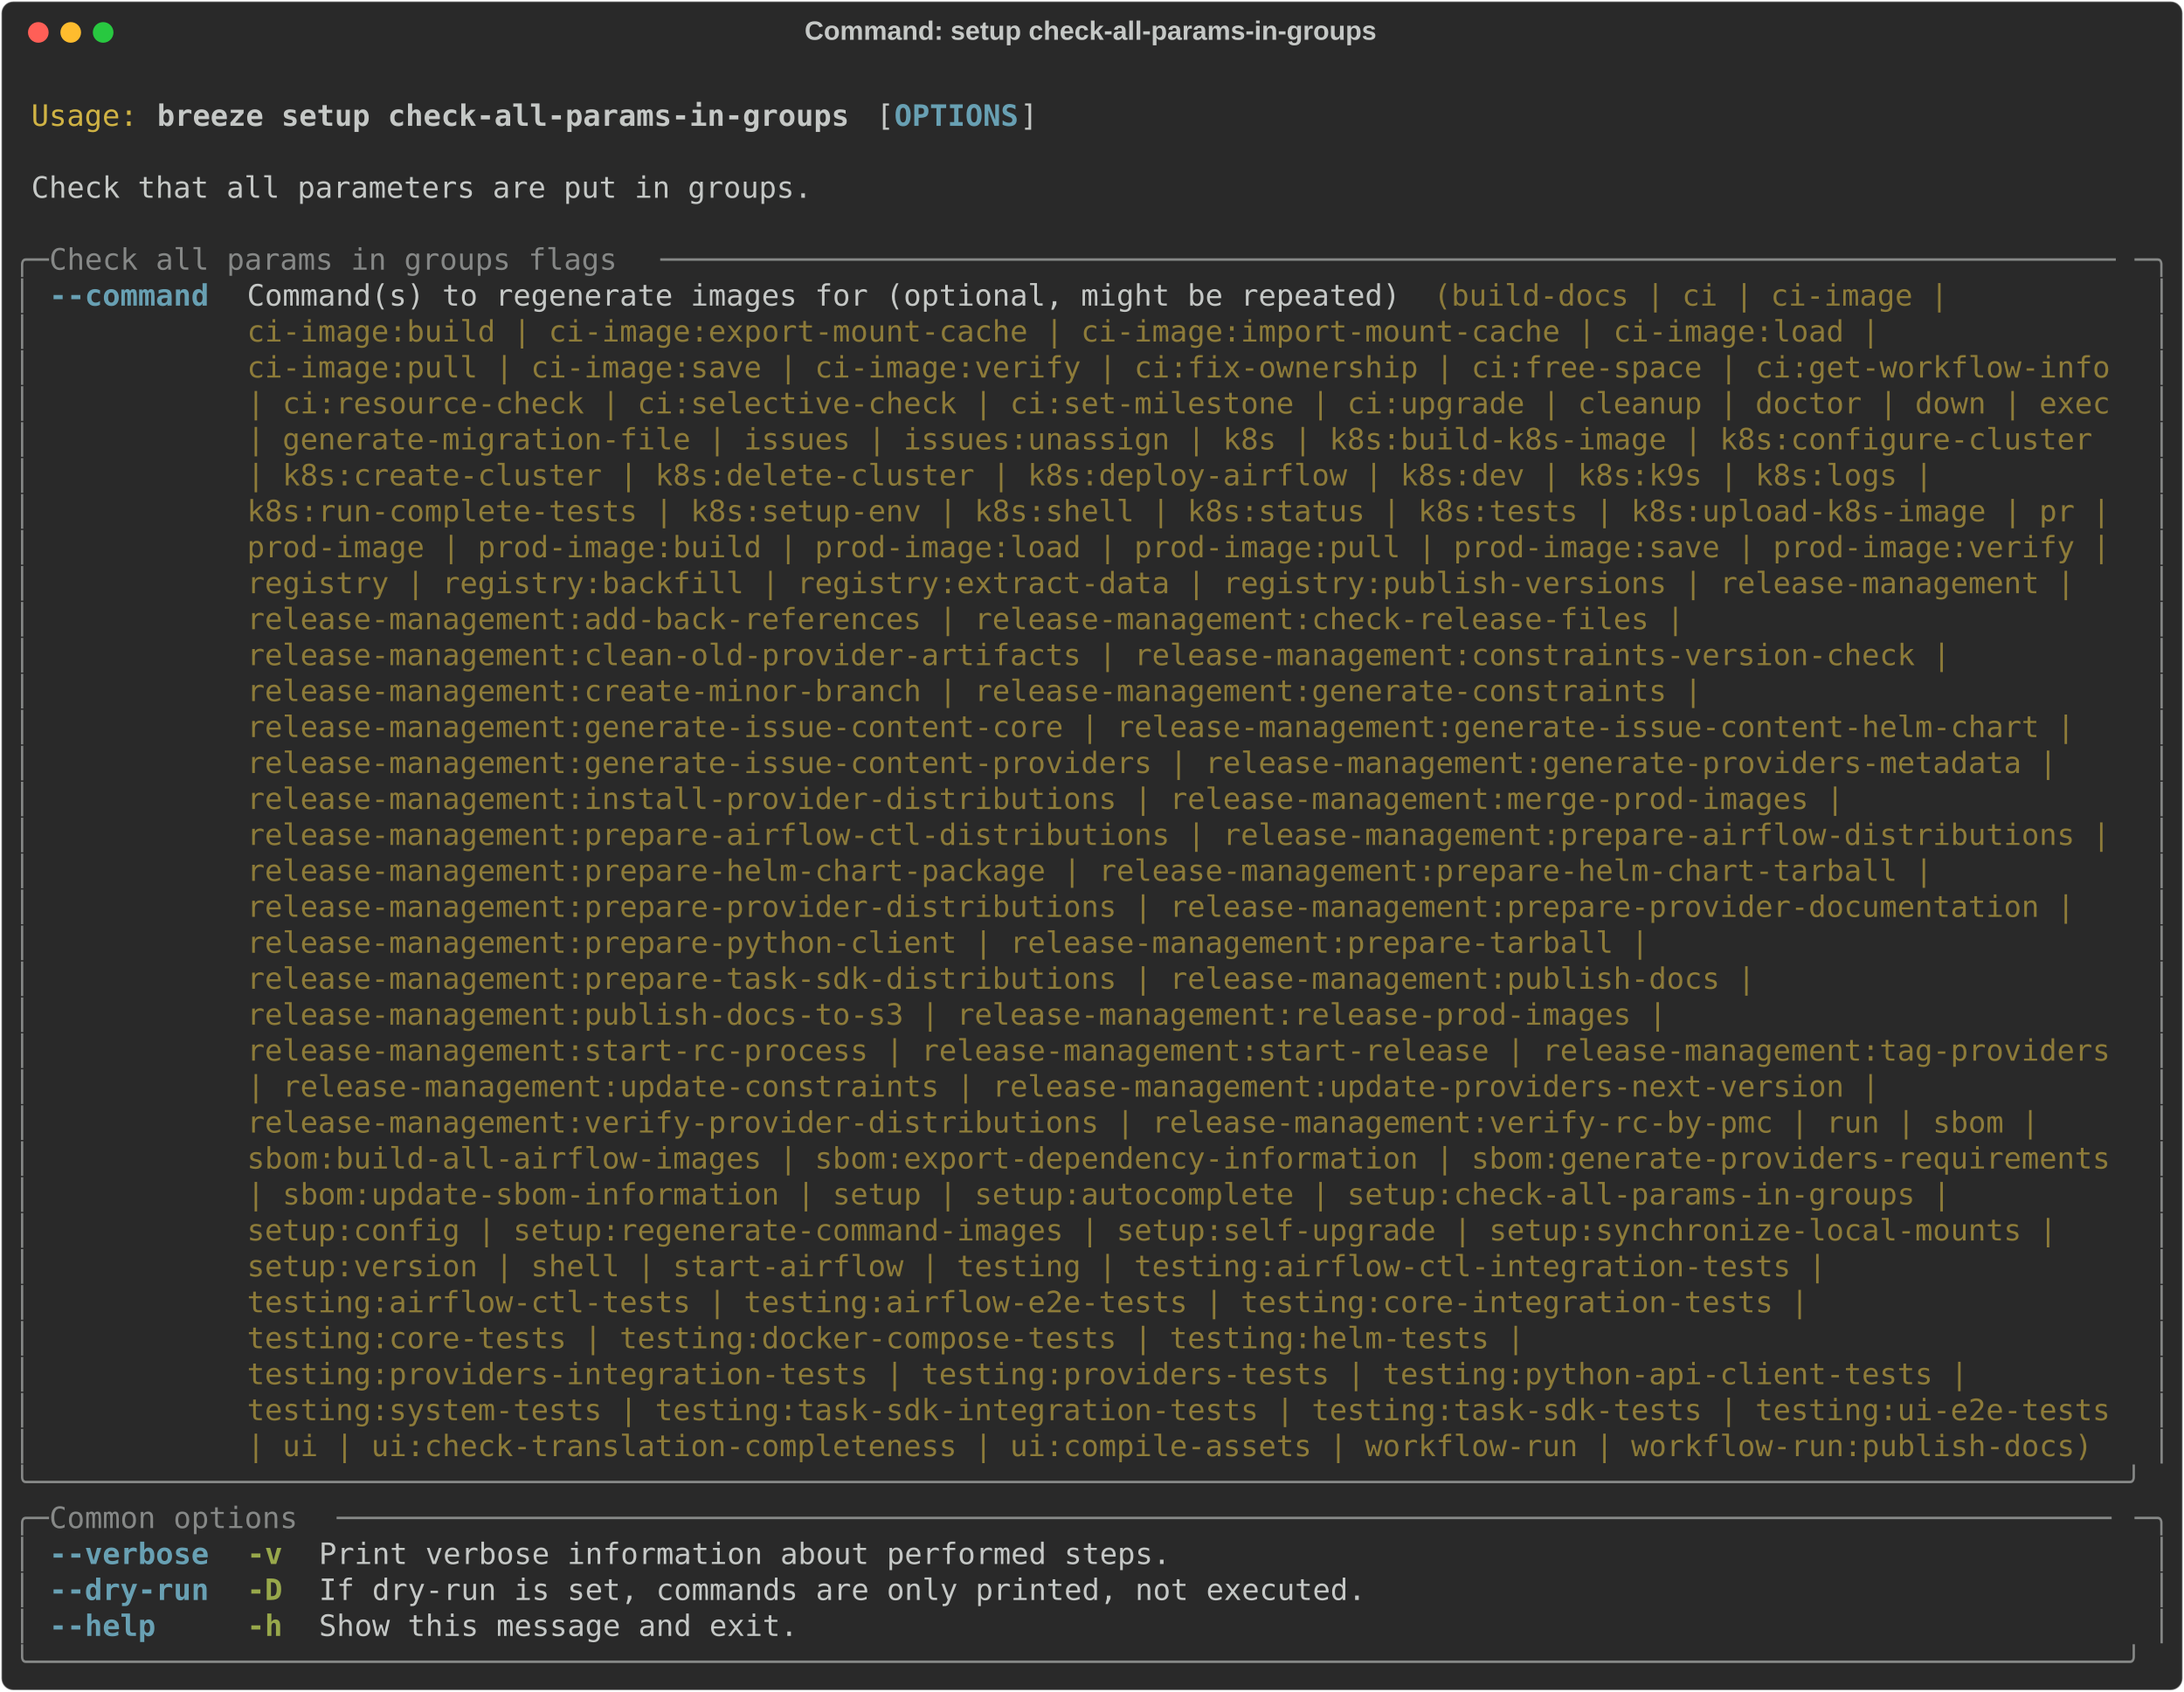
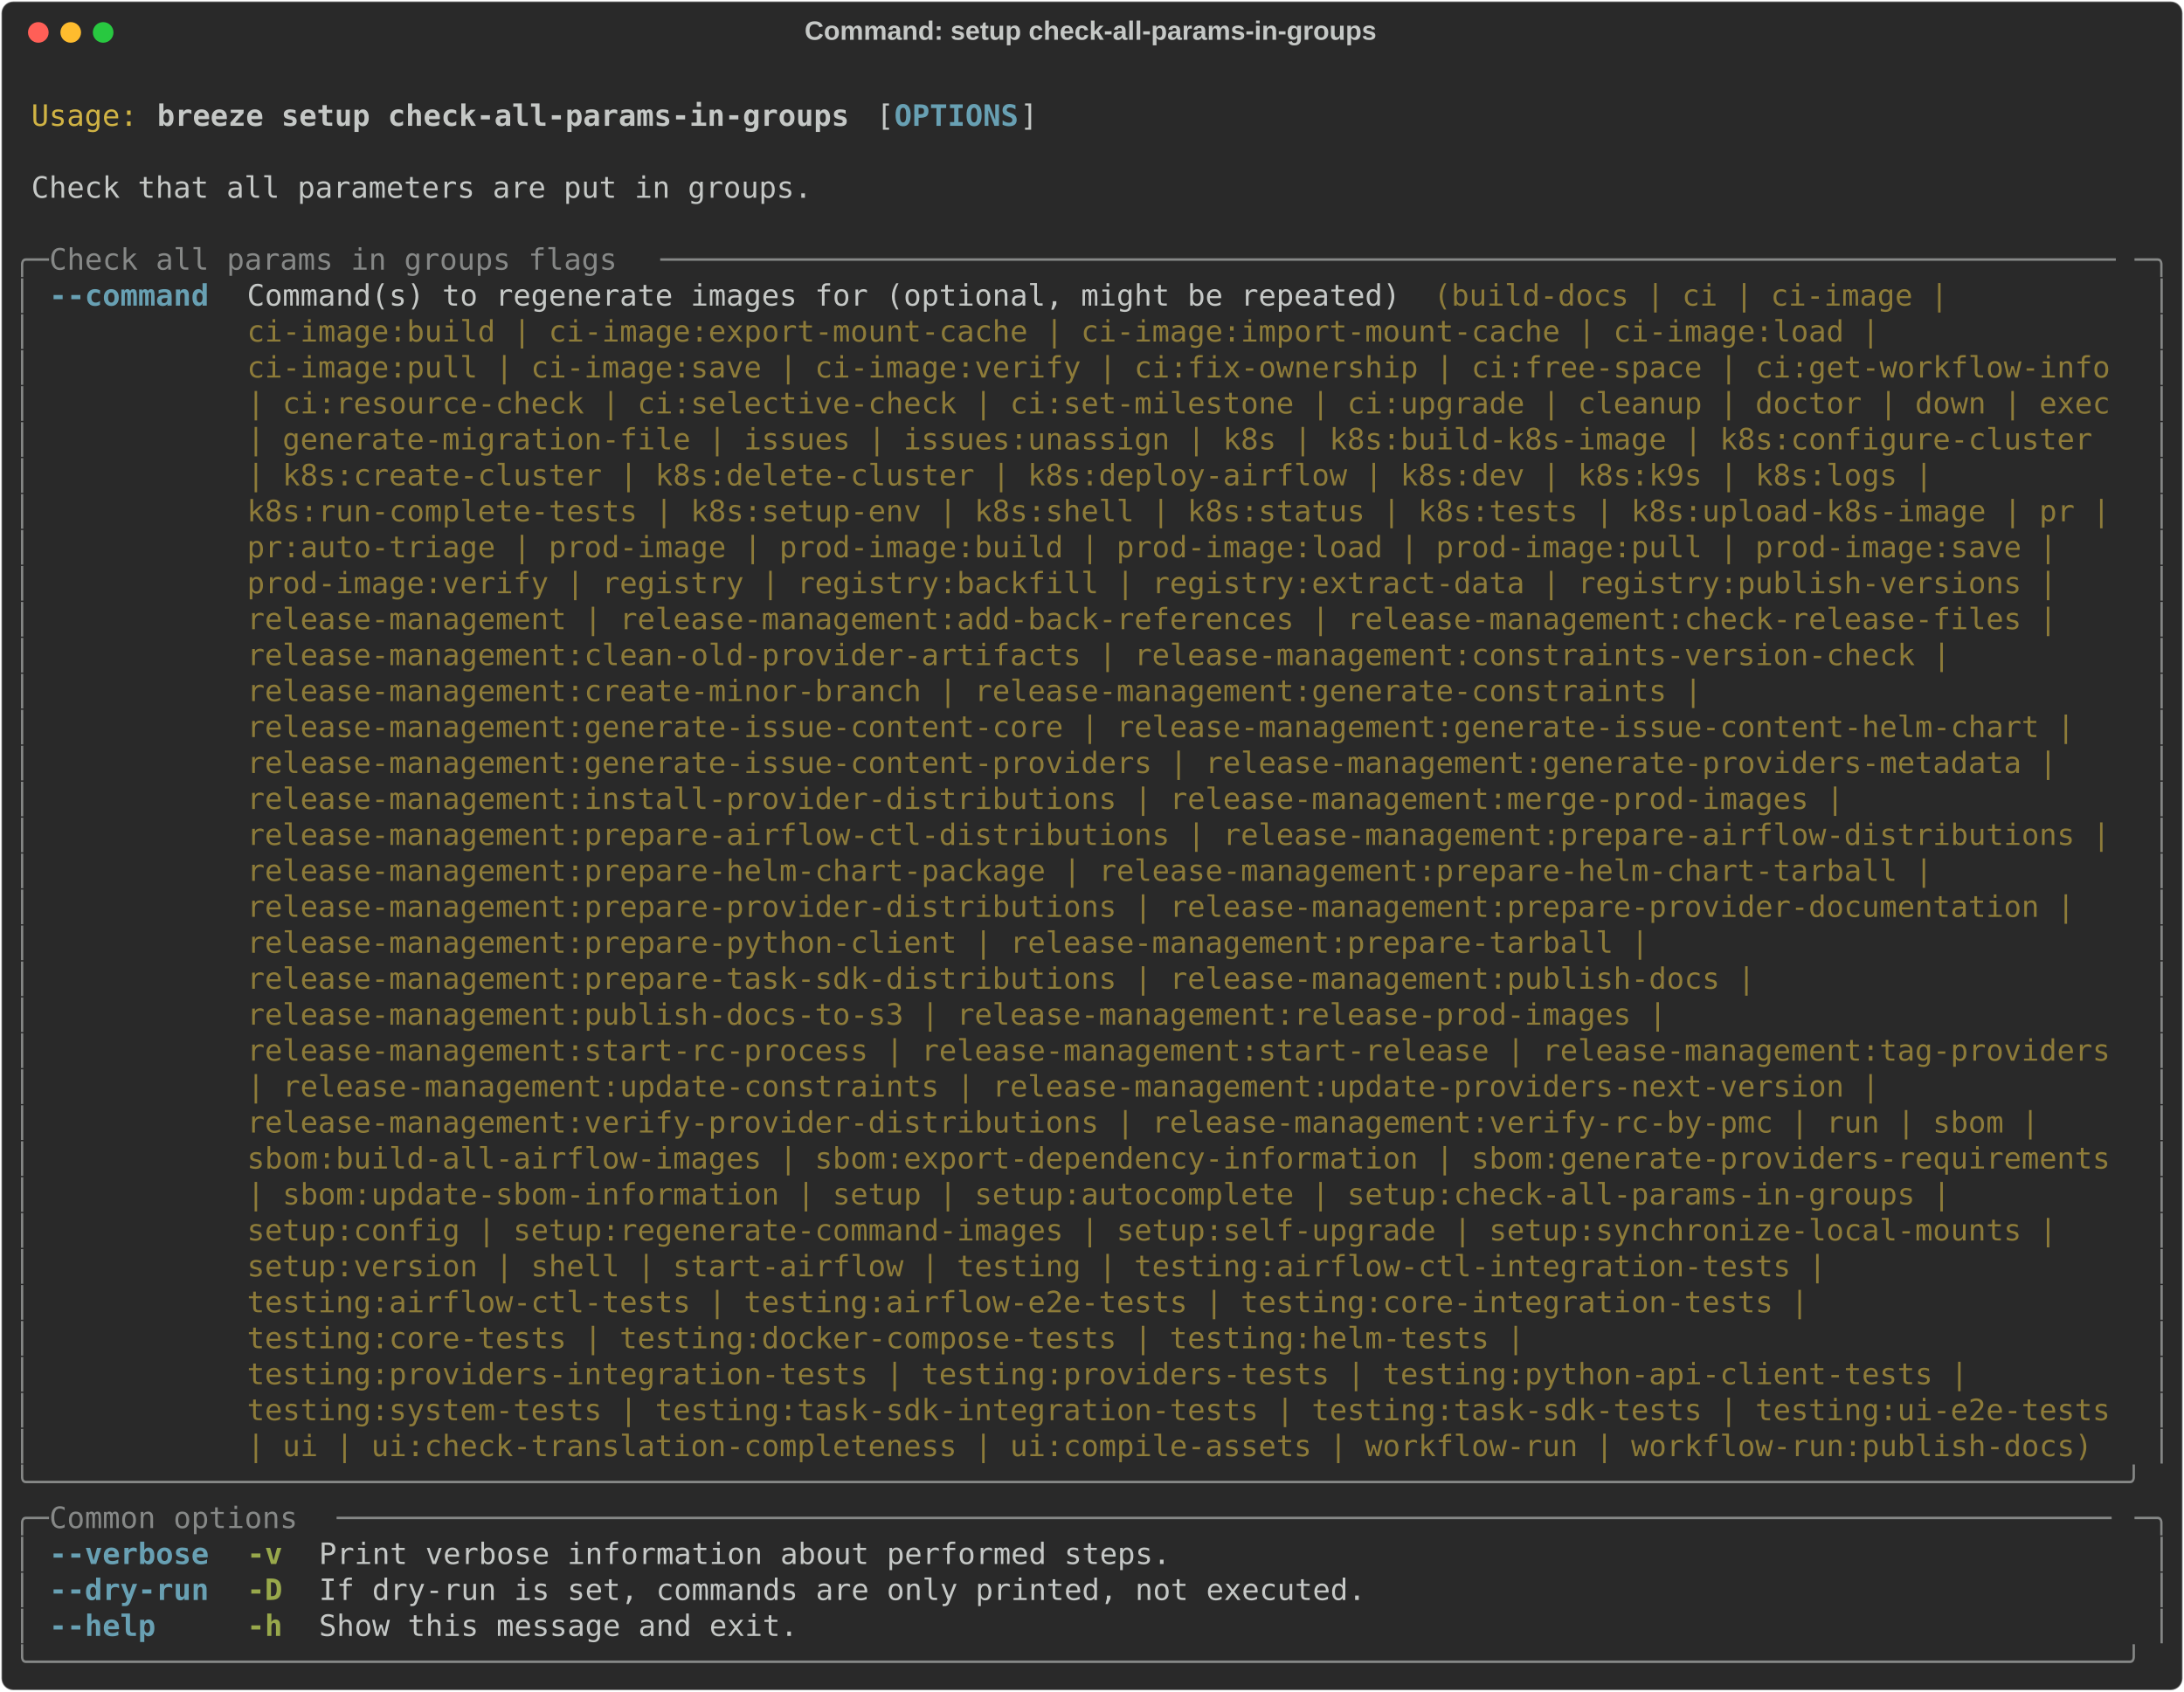
<svg xmlns="http://www.w3.org/2000/svg" class="rich-terminal" viewBox="0 0 1482 1148.0">
  <style>

    @font-face {
        font-family: "Fira Code";
        src: local("FiraCode-Regular"),
                url("https://cdnjs.cloudflare.com/ajax/libs/firacode/6.2.0/woff2/FiraCode-Regular.woff2") format("woff2"),
                url("https://cdnjs.cloudflare.com/ajax/libs/firacode/6.2.0/woff/FiraCode-Regular.woff") format("woff");
        font-style: normal;
        font-weight: 400;
    }
    @font-face {
        font-family: "Fira Code";
        src: local("FiraCode-Bold"),
                url("https://cdnjs.cloudflare.com/ajax/libs/firacode/6.2.0/woff2/FiraCode-Bold.woff2") format("woff2"),
                url("https://cdnjs.cloudflare.com/ajax/libs/firacode/6.2.0/woff/FiraCode-Bold.woff") format("woff");
        font-style: bold;
        font-weight: 700;
    }

    .breeze-setup-check-all-params-in-groups-matrix {
        font-family: Fira Code, monospace;
        font-size: 20px;
        line-height: 24.4px;
        font-variant-east-asian: full-width;
    }

    .breeze-setup-check-all-params-in-groups-title {
        font-size: 18px;
        font-weight: bold;
        font-family: arial;
    }

    .breeze-setup-check-all-params-in-groups-r1 { fill: #c5c8c6 }
.breeze-setup-check-all-params-in-groups-r2 { fill: #d0b344 }
.breeze-setup-check-all-params-in-groups-r3 { fill: #c5c8c6;font-weight: bold }
.breeze-setup-check-all-params-in-groups-r4 { fill: #68a0b3;font-weight: bold }
.breeze-setup-check-all-params-in-groups-r5 { fill: #868887 }
.breeze-setup-check-all-params-in-groups-r6 { fill: #8d7b39 }
.breeze-setup-check-all-params-in-groups-r7 { fill: #98a84b;font-weight: bold }
    </style>
  <defs>
    <clipPath id="breeze-setup-check-all-params-in-groups-clip-terminal">
      <rect x="0" y="0" width="1463.0" height="1097.0" />
    </clipPath>
    <clipPath id="breeze-setup-check-all-params-in-groups-line-0">
      <rect x="0" y="1.5" width="1464" height="24.65" />
    </clipPath>
    <clipPath id="breeze-setup-check-all-params-in-groups-line-1">
      <rect x="0" y="25.9" width="1464" height="24.65" />
    </clipPath>
    <clipPath id="breeze-setup-check-all-params-in-groups-line-2">
      <rect x="0" y="50.3" width="1464" height="24.65" />
    </clipPath>
    <clipPath id="breeze-setup-check-all-params-in-groups-line-3">
      <rect x="0" y="74.7" width="1464" height="24.65" />
    </clipPath>
    <clipPath id="breeze-setup-check-all-params-in-groups-line-4">
      <rect x="0" y="99.1" width="1464" height="24.65" />
    </clipPath>
    <clipPath id="breeze-setup-check-all-params-in-groups-line-5">
      <rect x="0" y="123.5" width="1464" height="24.65" />
    </clipPath>
    <clipPath id="breeze-setup-check-all-params-in-groups-line-6">
      <rect x="0" y="147.9" width="1464" height="24.65" />
    </clipPath>
    <clipPath id="breeze-setup-check-all-params-in-groups-line-7">
      <rect x="0" y="172.3" width="1464" height="24.65" />
    </clipPath>
    <clipPath id="breeze-setup-check-all-params-in-groups-line-8">
      <rect x="0" y="196.7" width="1464" height="24.65" />
    </clipPath>
    <clipPath id="breeze-setup-check-all-params-in-groups-line-9">
      <rect x="0" y="221.1" width="1464" height="24.65" />
    </clipPath>
    <clipPath id="breeze-setup-check-all-params-in-groups-line-10">
      <rect x="0" y="245.5" width="1464" height="24.65" />
    </clipPath>
    <clipPath id="breeze-setup-check-all-params-in-groups-line-11">
      <rect x="0" y="269.9" width="1464" height="24.65" />
    </clipPath>
    <clipPath id="breeze-setup-check-all-params-in-groups-line-12">
      <rect x="0" y="294.3" width="1464" height="24.65" />
    </clipPath>
    <clipPath id="breeze-setup-check-all-params-in-groups-line-13">
      <rect x="0" y="318.7" width="1464" height="24.65" />
    </clipPath>
    <clipPath id="breeze-setup-check-all-params-in-groups-line-14">
      <rect x="0" y="343.1" width="1464" height="24.65" />
    </clipPath>
    <clipPath id="breeze-setup-check-all-params-in-groups-line-15">
      <rect x="0" y="367.5" width="1464" height="24.65" />
    </clipPath>
    <clipPath id="breeze-setup-check-all-params-in-groups-line-16">
      <rect x="0" y="391.9" width="1464" height="24.65" />
    </clipPath>
    <clipPath id="breeze-setup-check-all-params-in-groups-line-17">
      <rect x="0" y="416.3" width="1464" height="24.65" />
    </clipPath>
    <clipPath id="breeze-setup-check-all-params-in-groups-line-18">
      <rect x="0" y="440.7" width="1464" height="24.65" />
    </clipPath>
    <clipPath id="breeze-setup-check-all-params-in-groups-line-19">
      <rect x="0" y="465.1" width="1464" height="24.65" />
    </clipPath>
    <clipPath id="breeze-setup-check-all-params-in-groups-line-20">
      <rect x="0" y="489.5" width="1464" height="24.65" />
    </clipPath>
    <clipPath id="breeze-setup-check-all-params-in-groups-line-21">
      <rect x="0" y="513.9" width="1464" height="24.65" />
    </clipPath>
    <clipPath id="breeze-setup-check-all-params-in-groups-line-22">
      <rect x="0" y="538.3" width="1464" height="24.65" />
    </clipPath>
    <clipPath id="breeze-setup-check-all-params-in-groups-line-23">
      <rect x="0" y="562.7" width="1464" height="24.65" />
    </clipPath>
    <clipPath id="breeze-setup-check-all-params-in-groups-line-24">
      <rect x="0" y="587.1" width="1464" height="24.65" />
    </clipPath>
    <clipPath id="breeze-setup-check-all-params-in-groups-line-25">
      <rect x="0" y="611.5" width="1464" height="24.65" />
    </clipPath>
    <clipPath id="breeze-setup-check-all-params-in-groups-line-26">
      <rect x="0" y="635.9" width="1464" height="24.65" />
    </clipPath>
    <clipPath id="breeze-setup-check-all-params-in-groups-line-27">
      <rect x="0" y="660.3" width="1464" height="24.65" />
    </clipPath>
    <clipPath id="breeze-setup-check-all-params-in-groups-line-28">
      <rect x="0" y="684.7" width="1464" height="24.65" />
    </clipPath>
    <clipPath id="breeze-setup-check-all-params-in-groups-line-29">
      <rect x="0" y="709.1" width="1464" height="24.65" />
    </clipPath>
    <clipPath id="breeze-setup-check-all-params-in-groups-line-30">
      <rect x="0" y="733.5" width="1464" height="24.65" />
    </clipPath>
    <clipPath id="breeze-setup-check-all-params-in-groups-line-31">
      <rect x="0" y="757.9" width="1464" height="24.65" />
    </clipPath>
    <clipPath id="breeze-setup-check-all-params-in-groups-line-32">
      <rect x="0" y="782.3" width="1464" height="24.65" />
    </clipPath>
    <clipPath id="breeze-setup-check-all-params-in-groups-line-33">
      <rect x="0" y="806.7" width="1464" height="24.65" />
    </clipPath>
    <clipPath id="breeze-setup-check-all-params-in-groups-line-34">
      <rect x="0" y="831.1" width="1464" height="24.65" />
    </clipPath>
    <clipPath id="breeze-setup-check-all-params-in-groups-line-35">
      <rect x="0" y="855.5" width="1464" height="24.65" />
    </clipPath>
    <clipPath id="breeze-setup-check-all-params-in-groups-line-36">
      <rect x="0" y="879.9" width="1464" height="24.65" />
    </clipPath>
    <clipPath id="breeze-setup-check-all-params-in-groups-line-37">
      <rect x="0" y="904.3" width="1464" height="24.65" />
    </clipPath>
    <clipPath id="breeze-setup-check-all-params-in-groups-line-38">
      <rect x="0" y="928.7" width="1464" height="24.65" />
    </clipPath>
    <clipPath id="breeze-setup-check-all-params-in-groups-line-39">
      <rect x="0" y="953.1" width="1464" height="24.65" />
    </clipPath>
    <clipPath id="breeze-setup-check-all-params-in-groups-line-40">
      <rect x="0" y="977.5" width="1464" height="24.65" />
    </clipPath>
    <clipPath id="breeze-setup-check-all-params-in-groups-line-41">
      <rect x="0" y="1001.9" width="1464" height="24.65" />
    </clipPath>
    <clipPath id="breeze-setup-check-all-params-in-groups-line-42">
      <rect x="0" y="1026.3" width="1464" height="24.65" />
    </clipPath>
    <clipPath id="breeze-setup-check-all-params-in-groups-line-43">
      <rect x="0" y="1050.7" width="1464" height="24.65" />
    </clipPath>
  </defs>
  <rect fill="#292929" stroke="rgba(255,255,255,0.35)" stroke-width="1" x="1" y="1" width="1480" height="1146" rx="8" />
  <text class="breeze-setup-check-all-params-in-groups-title" fill="#c5c8c6" text-anchor="middle" x="740" y="27">Command: setup check-all-params-in-groups</text>
  <g transform="translate(26,22)">
    <circle cx="0" cy="0" r="7" fill="#ff5f57" />
    <circle cx="22" cy="0" r="7" fill="#febc2e" />
    <circle cx="44" cy="0" r="7" fill="#28c840" />
  </g>
  <g transform="translate(9, 41)" clip-path="url(#breeze-setup-check-all-params-in-groups-clip-terminal)">
    <g class="breeze-setup-check-all-params-in-groups-matrix">
      <text class="breeze-setup-check-all-params-in-groups-r1" x="1464" y="20" textLength="12.2" clip-path="url(#breeze-setup-check-all-params-in-groups-line-0)">
</text>
      <text class="breeze-setup-check-all-params-in-groups-r2" x="12.2" y="44.4" textLength="73.2" clip-path="url(#breeze-setup-check-all-params-in-groups-line-1)">Usage:</text>
      <text class="breeze-setup-check-all-params-in-groups-r3" x="97.6" y="44.4" textLength="475.8" clip-path="url(#breeze-setup-check-all-params-in-groups-line-1)">breeze setup check-all-params-in-groups</text>
      <text class="breeze-setup-check-all-params-in-groups-r1" x="585.6" y="44.4" textLength="12.2" clip-path="url(#breeze-setup-check-all-params-in-groups-line-1)">[</text>
      <text class="breeze-setup-check-all-params-in-groups-r4" x="597.8" y="44.4" textLength="85.4" clip-path="url(#breeze-setup-check-all-params-in-groups-line-1)">OPTIONS</text>
      <text class="breeze-setup-check-all-params-in-groups-r1" x="683.2" y="44.4" textLength="12.2" clip-path="url(#breeze-setup-check-all-params-in-groups-line-1)">]</text>
      <text class="breeze-setup-check-all-params-in-groups-r1" x="1464" y="44.4" textLength="12.2" clip-path="url(#breeze-setup-check-all-params-in-groups-line-1)">
</text>
      <text class="breeze-setup-check-all-params-in-groups-r1" x="1464" y="68.8" textLength="12.2" clip-path="url(#breeze-setup-check-all-params-in-groups-line-2)">
</text>
      <text class="breeze-setup-check-all-params-in-groups-r1" x="12.2" y="93.2" textLength="536.8" clip-path="url(#breeze-setup-check-all-params-in-groups-line-3)">Check that all parameters are put in groups.</text>
      <text class="breeze-setup-check-all-params-in-groups-r1" x="1464" y="93.2" textLength="12.2" clip-path="url(#breeze-setup-check-all-params-in-groups-line-3)">
</text>
      <text class="breeze-setup-check-all-params-in-groups-r1" x="1464" y="117.6" textLength="12.2" clip-path="url(#breeze-setup-check-all-params-in-groups-line-4)">
</text>
      <text class="breeze-setup-check-all-params-in-groups-r5" x="0" y="142" textLength="24.4" clip-path="url(#breeze-setup-check-all-params-in-groups-line-5)">╭─</text>
      <text class="breeze-setup-check-all-params-in-groups-r5" x="24.4" y="142" textLength="414.8" clip-path="url(#breeze-setup-check-all-params-in-groups-line-5)"> Check all params in groups flags </text>
      <text class="breeze-setup-check-all-params-in-groups-r5" x="439.2" y="142" textLength="1000.4" clip-path="url(#breeze-setup-check-all-params-in-groups-line-5)">──────────────────────────────────────────────────────────────────────────────────</text>
      <text class="breeze-setup-check-all-params-in-groups-r5" x="1439.6" y="142" textLength="24.4" clip-path="url(#breeze-setup-check-all-params-in-groups-line-5)">─╮</text>
      <text class="breeze-setup-check-all-params-in-groups-r1" x="1464" y="142" textLength="12.2" clip-path="url(#breeze-setup-check-all-params-in-groups-line-5)">
</text>
      <text class="breeze-setup-check-all-params-in-groups-r5" x="0" y="166.4" textLength="12.2" clip-path="url(#breeze-setup-check-all-params-in-groups-line-6)">│</text>
      <text class="breeze-setup-check-all-params-in-groups-r4" x="24.4" y="166.4" textLength="109.8" clip-path="url(#breeze-setup-check-all-params-in-groups-line-6)">--command</text>
      <text class="breeze-setup-check-all-params-in-groups-r1" x="158.6" y="166.4" textLength="805.2" clip-path="url(#breeze-setup-check-all-params-in-groups-line-6)">Command(s) to regenerate images for (optional, might be repeated) </text>
      <text class="breeze-setup-check-all-params-in-groups-r6" x="963.8" y="166.4" textLength="366" clip-path="url(#breeze-setup-check-all-params-in-groups-line-6)">(build-docs | ci | ci-image | </text>
      <text class="breeze-setup-check-all-params-in-groups-r5" x="1451.8" y="166.4" textLength="12.2" clip-path="url(#breeze-setup-check-all-params-in-groups-line-6)">│</text>
      <text class="breeze-setup-check-all-params-in-groups-r1" x="1464" y="166.4" textLength="12.2" clip-path="url(#breeze-setup-check-all-params-in-groups-line-6)">
</text>
      <text class="breeze-setup-check-all-params-in-groups-r5" x="0" y="190.8" textLength="12.2" clip-path="url(#breeze-setup-check-all-params-in-groups-line-7)">│</text>
      <text class="breeze-setup-check-all-params-in-groups-r6" x="158.6" y="190.8" textLength="1134.6" clip-path="url(#breeze-setup-check-all-params-in-groups-line-7)">ci-image:build | ci-image:export-mount-cache | ci-image:import-mount-cache | ci-image:load | </text>
      <text class="breeze-setup-check-all-params-in-groups-r5" x="1451.8" y="190.8" textLength="12.2" clip-path="url(#breeze-setup-check-all-params-in-groups-line-7)">│</text>
      <text class="breeze-setup-check-all-params-in-groups-r1" x="1464" y="190.8" textLength="12.2" clip-path="url(#breeze-setup-check-all-params-in-groups-line-7)">
</text>
      <text class="breeze-setup-check-all-params-in-groups-r5" x="0" y="215.2" textLength="12.2" clip-path="url(#breeze-setup-check-all-params-in-groups-line-8)">│</text>
      <text class="breeze-setup-check-all-params-in-groups-r6" x="158.6" y="215.2" textLength="1281" clip-path="url(#breeze-setup-check-all-params-in-groups-line-8)">ci-image:pull | ci-image:save | ci-image:verify | ci:fix-ownership | ci:free-space | ci:get-workflow-info</text>
      <text class="breeze-setup-check-all-params-in-groups-r5" x="1451.8" y="215.2" textLength="12.2" clip-path="url(#breeze-setup-check-all-params-in-groups-line-8)">│</text>
      <text class="breeze-setup-check-all-params-in-groups-r1" x="1464" y="215.2" textLength="12.2" clip-path="url(#breeze-setup-check-all-params-in-groups-line-8)">
</text>
      <text class="breeze-setup-check-all-params-in-groups-r5" x="0" y="239.6" textLength="12.2" clip-path="url(#breeze-setup-check-all-params-in-groups-line-9)">│</text>
      <text class="breeze-setup-check-all-params-in-groups-r6" x="158.6" y="239.6" textLength="1281" clip-path="url(#breeze-setup-check-all-params-in-groups-line-9)">| ci:resource-check | ci:selective-check | ci:set-milestone | ci:upgrade | cleanup | doctor | down | exec</text>
      <text class="breeze-setup-check-all-params-in-groups-r5" x="1451.8" y="239.6" textLength="12.2" clip-path="url(#breeze-setup-check-all-params-in-groups-line-9)">│</text>
      <text class="breeze-setup-check-all-params-in-groups-r1" x="1464" y="239.6" textLength="12.2" clip-path="url(#breeze-setup-check-all-params-in-groups-line-9)">
</text>
      <text class="breeze-setup-check-all-params-in-groups-r5" x="0" y="264" textLength="12.2" clip-path="url(#breeze-setup-check-all-params-in-groups-line-10)">│</text>
      <text class="breeze-setup-check-all-params-in-groups-r6" x="158.6" y="264" textLength="1281" clip-path="url(#breeze-setup-check-all-params-in-groups-line-10)">| generate-migration-file | issues | issues:unassign | k8s | k8s:build-k8s-image | k8s:configure-cluster </text>
      <text class="breeze-setup-check-all-params-in-groups-r5" x="1451.8" y="264" textLength="12.2" clip-path="url(#breeze-setup-check-all-params-in-groups-line-10)">│</text>
      <text class="breeze-setup-check-all-params-in-groups-r1" x="1464" y="264" textLength="12.2" clip-path="url(#breeze-setup-check-all-params-in-groups-line-10)">
</text>
      <text class="breeze-setup-check-all-params-in-groups-r5" x="0" y="288.4" textLength="12.2" clip-path="url(#breeze-setup-check-all-params-in-groups-line-11)">│</text>
      <text class="breeze-setup-check-all-params-in-groups-r6" x="158.6" y="288.4" textLength="1171.2" clip-path="url(#breeze-setup-check-all-params-in-groups-line-11)">| k8s:create-cluster | k8s:delete-cluster | k8s:deploy-airflow | k8s:dev | k8s:k9s | k8s:logs | </text>
      <text class="breeze-setup-check-all-params-in-groups-r5" x="1451.8" y="288.4" textLength="12.2" clip-path="url(#breeze-setup-check-all-params-in-groups-line-11)">│</text>
      <text class="breeze-setup-check-all-params-in-groups-r1" x="1464" y="288.4" textLength="12.2" clip-path="url(#breeze-setup-check-all-params-in-groups-line-11)">
</text>
      <text class="breeze-setup-check-all-params-in-groups-r5" x="0" y="312.8" textLength="12.2" clip-path="url(#breeze-setup-check-all-params-in-groups-line-12)">│</text>
      <text class="breeze-setup-check-all-params-in-groups-r6" x="158.6" y="312.8" textLength="1281" clip-path="url(#breeze-setup-check-all-params-in-groups-line-12)">k8s:run-complete-tests | k8s:setup-env | k8s:shell | k8s:status | k8s:tests | k8s:upload-k8s-image | pr |</text>
      <text class="breeze-setup-check-all-params-in-groups-r5" x="1451.8" y="312.8" textLength="12.2" clip-path="url(#breeze-setup-check-all-params-in-groups-line-12)">│</text>
      <text class="breeze-setup-check-all-params-in-groups-r1" x="1464" y="312.8" textLength="12.2" clip-path="url(#breeze-setup-check-all-params-in-groups-line-12)">
</text>
      <text class="breeze-setup-check-all-params-in-groups-r5" x="0" y="337.2" textLength="12.2" clip-path="url(#breeze-setup-check-all-params-in-groups-line-13)">│</text>
-       <text class="breeze-setup-check-all-params-in-groups-r6" x="158.6" y="337.2" textLength="1281" clip-path="url(#breeze-setup-check-all-params-in-groups-line-13)">prod-image | prod-image:build | prod-image:load | prod-image:pull | prod-image:save | prod-image:verify |</text>
+       <text class="breeze-setup-check-all-params-in-groups-r6" x="158.6" y="337.2" textLength="1256.6" clip-path="url(#breeze-setup-check-all-params-in-groups-line-13)">pr:auto-triage | prod-image | prod-image:build | prod-image:load | prod-image:pull | prod-image:save | </text>
      <text class="breeze-setup-check-all-params-in-groups-r5" x="1451.8" y="337.2" textLength="12.2" clip-path="url(#breeze-setup-check-all-params-in-groups-line-13)">│</text>
      <text class="breeze-setup-check-all-params-in-groups-r1" x="1464" y="337.2" textLength="12.2" clip-path="url(#breeze-setup-check-all-params-in-groups-line-13)">
</text>
      <text class="breeze-setup-check-all-params-in-groups-r5" x="0" y="361.6" textLength="12.2" clip-path="url(#breeze-setup-check-all-params-in-groups-line-14)">│</text>
-       <text class="breeze-setup-check-all-params-in-groups-r6" x="158.6" y="361.6" textLength="1268.8" clip-path="url(#breeze-setup-check-all-params-in-groups-line-14)">registry | registry:backfill | registry:extract-data | registry:publish-versions | release-management | </text>
+       <text class="breeze-setup-check-all-params-in-groups-r6" x="158.6" y="361.6" textLength="1256.6" clip-path="url(#breeze-setup-check-all-params-in-groups-line-14)">prod-image:verify | registry | registry:backfill | registry:extract-data | registry:publish-versions | </text>
      <text class="breeze-setup-check-all-params-in-groups-r5" x="1451.8" y="361.6" textLength="12.2" clip-path="url(#breeze-setup-check-all-params-in-groups-line-14)">│</text>
      <text class="breeze-setup-check-all-params-in-groups-r1" x="1464" y="361.6" textLength="12.2" clip-path="url(#breeze-setup-check-all-params-in-groups-line-14)">
</text>
      <text class="breeze-setup-check-all-params-in-groups-r5" x="0" y="386" textLength="12.2" clip-path="url(#breeze-setup-check-all-params-in-groups-line-15)">│</text>
-       <text class="breeze-setup-check-all-params-in-groups-r6" x="158.6" y="386" textLength="1000.4" clip-path="url(#breeze-setup-check-all-params-in-groups-line-15)">release-management:add-back-references | release-management:check-release-files | </text>
+       <text class="breeze-setup-check-all-params-in-groups-r6" x="158.6" y="386" textLength="1256.6" clip-path="url(#breeze-setup-check-all-params-in-groups-line-15)">release-management | release-management:add-back-references | release-management:check-release-files | </text>
      <text class="breeze-setup-check-all-params-in-groups-r5" x="1451.8" y="386" textLength="12.2" clip-path="url(#breeze-setup-check-all-params-in-groups-line-15)">│</text>
      <text class="breeze-setup-check-all-params-in-groups-r1" x="1464" y="386" textLength="12.2" clip-path="url(#breeze-setup-check-all-params-in-groups-line-15)">
</text>
      <text class="breeze-setup-check-all-params-in-groups-r5" x="0" y="410.4" textLength="12.2" clip-path="url(#breeze-setup-check-all-params-in-groups-line-16)">│</text>
      <text class="breeze-setup-check-all-params-in-groups-r6" x="158.6" y="410.4" textLength="1183.4" clip-path="url(#breeze-setup-check-all-params-in-groups-line-16)">release-management:clean-old-provider-artifacts | release-management:constraints-version-check | </text>
      <text class="breeze-setup-check-all-params-in-groups-r5" x="1451.8" y="410.4" textLength="12.2" clip-path="url(#breeze-setup-check-all-params-in-groups-line-16)">│</text>
      <text class="breeze-setup-check-all-params-in-groups-r1" x="1464" y="410.4" textLength="12.2" clip-path="url(#breeze-setup-check-all-params-in-groups-line-16)">
</text>
      <text class="breeze-setup-check-all-params-in-groups-r5" x="0" y="434.8" textLength="12.2" clip-path="url(#breeze-setup-check-all-params-in-groups-line-17)">│</text>
      <text class="breeze-setup-check-all-params-in-groups-r6" x="158.6" y="434.8" textLength="1012.6" clip-path="url(#breeze-setup-check-all-params-in-groups-line-17)">release-management:create-minor-branch | release-management:generate-constraints | </text>
      <text class="breeze-setup-check-all-params-in-groups-r5" x="1451.8" y="434.8" textLength="12.2" clip-path="url(#breeze-setup-check-all-params-in-groups-line-17)">│</text>
      <text class="breeze-setup-check-all-params-in-groups-r1" x="1464" y="434.8" textLength="12.2" clip-path="url(#breeze-setup-check-all-params-in-groups-line-17)">
</text>
      <text class="breeze-setup-check-all-params-in-groups-r5" x="0" y="459.2" textLength="12.2" clip-path="url(#breeze-setup-check-all-params-in-groups-line-18)">│</text>
      <text class="breeze-setup-check-all-params-in-groups-r6" x="158.6" y="459.2" textLength="1268.8" clip-path="url(#breeze-setup-check-all-params-in-groups-line-18)">release-management:generate-issue-content-core | release-management:generate-issue-content-helm-chart | </text>
      <text class="breeze-setup-check-all-params-in-groups-r5" x="1451.8" y="459.2" textLength="12.2" clip-path="url(#breeze-setup-check-all-params-in-groups-line-18)">│</text>
      <text class="breeze-setup-check-all-params-in-groups-r1" x="1464" y="459.2" textLength="12.2" clip-path="url(#breeze-setup-check-all-params-in-groups-line-18)">
</text>
      <text class="breeze-setup-check-all-params-in-groups-r5" x="0" y="483.6" textLength="12.2" clip-path="url(#breeze-setup-check-all-params-in-groups-line-19)">│</text>
      <text class="breeze-setup-check-all-params-in-groups-r6" x="158.6" y="483.6" textLength="1256.6" clip-path="url(#breeze-setup-check-all-params-in-groups-line-19)">release-management:generate-issue-content-providers | release-management:generate-providers-metadata | </text>
      <text class="breeze-setup-check-all-params-in-groups-r5" x="1451.8" y="483.6" textLength="12.2" clip-path="url(#breeze-setup-check-all-params-in-groups-line-19)">│</text>
      <text class="breeze-setup-check-all-params-in-groups-r1" x="1464" y="483.6" textLength="12.2" clip-path="url(#breeze-setup-check-all-params-in-groups-line-19)">
</text>
      <text class="breeze-setup-check-all-params-in-groups-r5" x="0" y="508" textLength="12.2" clip-path="url(#breeze-setup-check-all-params-in-groups-line-20)">│</text>
      <text class="breeze-setup-check-all-params-in-groups-r6" x="158.6" y="508" textLength="1110.2" clip-path="url(#breeze-setup-check-all-params-in-groups-line-20)">release-management:install-provider-distributions | release-management:merge-prod-images | </text>
      <text class="breeze-setup-check-all-params-in-groups-r5" x="1451.8" y="508" textLength="12.2" clip-path="url(#breeze-setup-check-all-params-in-groups-line-20)">│</text>
      <text class="breeze-setup-check-all-params-in-groups-r1" x="1464" y="508" textLength="12.2" clip-path="url(#breeze-setup-check-all-params-in-groups-line-20)">
</text>
      <text class="breeze-setup-check-all-params-in-groups-r5" x="0" y="532.4" textLength="12.2" clip-path="url(#breeze-setup-check-all-params-in-groups-line-21)">│</text>
      <text class="breeze-setup-check-all-params-in-groups-r6" x="158.6" y="532.4" textLength="1281" clip-path="url(#breeze-setup-check-all-params-in-groups-line-21)">release-management:prepare-airflow-ctl-distributions | release-management:prepare-airflow-distributions |</text>
      <text class="breeze-setup-check-all-params-in-groups-r5" x="1451.8" y="532.4" textLength="12.2" clip-path="url(#breeze-setup-check-all-params-in-groups-line-21)">│</text>
      <text class="breeze-setup-check-all-params-in-groups-r1" x="1464" y="532.4" textLength="12.2" clip-path="url(#breeze-setup-check-all-params-in-groups-line-21)">
</text>
      <text class="breeze-setup-check-all-params-in-groups-r5" x="0" y="556.8" textLength="12.2" clip-path="url(#breeze-setup-check-all-params-in-groups-line-22)">│</text>
      <text class="breeze-setup-check-all-params-in-groups-r6" x="158.6" y="556.8" textLength="1171.2" clip-path="url(#breeze-setup-check-all-params-in-groups-line-22)">release-management:prepare-helm-chart-package | release-management:prepare-helm-chart-tarball | </text>
      <text class="breeze-setup-check-all-params-in-groups-r5" x="1451.8" y="556.8" textLength="12.2" clip-path="url(#breeze-setup-check-all-params-in-groups-line-22)">│</text>
      <text class="breeze-setup-check-all-params-in-groups-r1" x="1464" y="556.8" textLength="12.2" clip-path="url(#breeze-setup-check-all-params-in-groups-line-22)">
</text>
      <text class="breeze-setup-check-all-params-in-groups-r5" x="0" y="581.2" textLength="12.2" clip-path="url(#breeze-setup-check-all-params-in-groups-line-23)">│</text>
      <text class="breeze-setup-check-all-params-in-groups-r6" x="158.6" y="581.2" textLength="1268.8" clip-path="url(#breeze-setup-check-all-params-in-groups-line-23)">release-management:prepare-provider-distributions | release-management:prepare-provider-documentation | </text>
      <text class="breeze-setup-check-all-params-in-groups-r5" x="1451.8" y="581.2" textLength="12.2" clip-path="url(#breeze-setup-check-all-params-in-groups-line-23)">│</text>
      <text class="breeze-setup-check-all-params-in-groups-r1" x="1464" y="581.2" textLength="12.2" clip-path="url(#breeze-setup-check-all-params-in-groups-line-23)">
</text>
      <text class="breeze-setup-check-all-params-in-groups-r5" x="0" y="605.6" textLength="12.2" clip-path="url(#breeze-setup-check-all-params-in-groups-line-24)">│</text>
      <text class="breeze-setup-check-all-params-in-groups-r6" x="158.6" y="605.6" textLength="976" clip-path="url(#breeze-setup-check-all-params-in-groups-line-24)">release-management:prepare-python-client | release-management:prepare-tarball | </text>
      <text class="breeze-setup-check-all-params-in-groups-r5" x="1451.8" y="605.6" textLength="12.2" clip-path="url(#breeze-setup-check-all-params-in-groups-line-24)">│</text>
      <text class="breeze-setup-check-all-params-in-groups-r1" x="1464" y="605.6" textLength="12.2" clip-path="url(#breeze-setup-check-all-params-in-groups-line-24)">
</text>
      <text class="breeze-setup-check-all-params-in-groups-r5" x="0" y="630" textLength="12.2" clip-path="url(#breeze-setup-check-all-params-in-groups-line-25)">│</text>
      <text class="breeze-setup-check-all-params-in-groups-r6" x="158.6" y="630" textLength="1049.2" clip-path="url(#breeze-setup-check-all-params-in-groups-line-25)">release-management:prepare-task-sdk-distributions | release-management:publish-docs | </text>
      <text class="breeze-setup-check-all-params-in-groups-r5" x="1451.8" y="630" textLength="12.2" clip-path="url(#breeze-setup-check-all-params-in-groups-line-25)">│</text>
      <text class="breeze-setup-check-all-params-in-groups-r1" x="1464" y="630" textLength="12.2" clip-path="url(#breeze-setup-check-all-params-in-groups-line-25)">
</text>
      <text class="breeze-setup-check-all-params-in-groups-r5" x="0" y="654.4" textLength="12.2" clip-path="url(#breeze-setup-check-all-params-in-groups-line-26)">│</text>
      <text class="breeze-setup-check-all-params-in-groups-r6" x="158.6" y="654.4" textLength="988.2" clip-path="url(#breeze-setup-check-all-params-in-groups-line-26)">release-management:publish-docs-to-s3 | release-management:release-prod-images | </text>
      <text class="breeze-setup-check-all-params-in-groups-r5" x="1451.8" y="654.4" textLength="12.2" clip-path="url(#breeze-setup-check-all-params-in-groups-line-26)">│</text>
      <text class="breeze-setup-check-all-params-in-groups-r1" x="1464" y="654.4" textLength="12.2" clip-path="url(#breeze-setup-check-all-params-in-groups-line-26)">
</text>
      <text class="breeze-setup-check-all-params-in-groups-r5" x="0" y="678.8" textLength="12.2" clip-path="url(#breeze-setup-check-all-params-in-groups-line-27)">│</text>
      <text class="breeze-setup-check-all-params-in-groups-r6" x="158.6" y="678.8" textLength="1281" clip-path="url(#breeze-setup-check-all-params-in-groups-line-27)">release-management:start-rc-process | release-management:start-release | release-management:tag-providers</text>
      <text class="breeze-setup-check-all-params-in-groups-r5" x="1451.8" y="678.8" textLength="12.2" clip-path="url(#breeze-setup-check-all-params-in-groups-line-27)">│</text>
      <text class="breeze-setup-check-all-params-in-groups-r1" x="1464" y="678.8" textLength="12.2" clip-path="url(#breeze-setup-check-all-params-in-groups-line-27)">
</text>
      <text class="breeze-setup-check-all-params-in-groups-r5" x="0" y="703.2" textLength="12.2" clip-path="url(#breeze-setup-check-all-params-in-groups-line-28)">│</text>
      <text class="breeze-setup-check-all-params-in-groups-r6" x="158.6" y="703.2" textLength="1134.6" clip-path="url(#breeze-setup-check-all-params-in-groups-line-28)">| release-management:update-constraints | release-management:update-providers-next-version | </text>
      <text class="breeze-setup-check-all-params-in-groups-r5" x="1451.8" y="703.2" textLength="12.2" clip-path="url(#breeze-setup-check-all-params-in-groups-line-28)">│</text>
      <text class="breeze-setup-check-all-params-in-groups-r1" x="1464" y="703.2" textLength="12.2" clip-path="url(#breeze-setup-check-all-params-in-groups-line-28)">
</text>
      <text class="breeze-setup-check-all-params-in-groups-r5" x="0" y="727.6" textLength="12.2" clip-path="url(#breeze-setup-check-all-params-in-groups-line-29)">│</text>
      <text class="breeze-setup-check-all-params-in-groups-r6" x="158.6" y="727.6" textLength="1244.4" clip-path="url(#breeze-setup-check-all-params-in-groups-line-29)">release-management:verify-provider-distributions | release-management:verify-rc-by-pmc | run | sbom | </text>
      <text class="breeze-setup-check-all-params-in-groups-r5" x="1451.8" y="727.6" textLength="12.2" clip-path="url(#breeze-setup-check-all-params-in-groups-line-29)">│</text>
      <text class="breeze-setup-check-all-params-in-groups-r1" x="1464" y="727.6" textLength="12.2" clip-path="url(#breeze-setup-check-all-params-in-groups-line-29)">
</text>
      <text class="breeze-setup-check-all-params-in-groups-r5" x="0" y="752" textLength="12.2" clip-path="url(#breeze-setup-check-all-params-in-groups-line-30)">│</text>
      <text class="breeze-setup-check-all-params-in-groups-r6" x="158.6" y="752" textLength="1281" clip-path="url(#breeze-setup-check-all-params-in-groups-line-30)">sbom:build-all-airflow-images | sbom:export-dependency-information | sbom:generate-providers-requirements</text>
      <text class="breeze-setup-check-all-params-in-groups-r5" x="1451.8" y="752" textLength="12.2" clip-path="url(#breeze-setup-check-all-params-in-groups-line-30)">│</text>
      <text class="breeze-setup-check-all-params-in-groups-r1" x="1464" y="752" textLength="12.2" clip-path="url(#breeze-setup-check-all-params-in-groups-line-30)">
</text>
      <text class="breeze-setup-check-all-params-in-groups-r5" x="0" y="776.4" textLength="12.2" clip-path="url(#breeze-setup-check-all-params-in-groups-line-31)">│</text>
      <text class="breeze-setup-check-all-params-in-groups-r6" x="158.6" y="776.4" textLength="1183.4" clip-path="url(#breeze-setup-check-all-params-in-groups-line-31)">| sbom:update-sbom-information | setup | setup:autocomplete | setup:check-all-params-in-groups | </text>
      <text class="breeze-setup-check-all-params-in-groups-r5" x="1451.8" y="776.4" textLength="12.2" clip-path="url(#breeze-setup-check-all-params-in-groups-line-31)">│</text>
      <text class="breeze-setup-check-all-params-in-groups-r1" x="1464" y="776.4" textLength="12.2" clip-path="url(#breeze-setup-check-all-params-in-groups-line-31)">
</text>
      <text class="breeze-setup-check-all-params-in-groups-r5" x="0" y="800.8" textLength="12.2" clip-path="url(#breeze-setup-check-all-params-in-groups-line-32)">│</text>
      <text class="breeze-setup-check-all-params-in-groups-r6" x="158.6" y="800.8" textLength="1256.6" clip-path="url(#breeze-setup-check-all-params-in-groups-line-32)">setup:config | setup:regenerate-command-images | setup:self-upgrade | setup:synchronize-local-mounts | </text>
      <text class="breeze-setup-check-all-params-in-groups-r5" x="1451.8" y="800.8" textLength="12.2" clip-path="url(#breeze-setup-check-all-params-in-groups-line-32)">│</text>
      <text class="breeze-setup-check-all-params-in-groups-r1" x="1464" y="800.8" textLength="12.2" clip-path="url(#breeze-setup-check-all-params-in-groups-line-32)">
</text>
      <text class="breeze-setup-check-all-params-in-groups-r5" x="0" y="825.2" textLength="12.2" clip-path="url(#breeze-setup-check-all-params-in-groups-line-33)">│</text>
      <text class="breeze-setup-check-all-params-in-groups-r6" x="158.6" y="825.2" textLength="1098" clip-path="url(#breeze-setup-check-all-params-in-groups-line-33)">setup:version | shell | start-airflow | testing | testing:airflow-ctl-integration-tests | </text>
      <text class="breeze-setup-check-all-params-in-groups-r5" x="1451.8" y="825.2" textLength="12.2" clip-path="url(#breeze-setup-check-all-params-in-groups-line-33)">│</text>
      <text class="breeze-setup-check-all-params-in-groups-r1" x="1464" y="825.2" textLength="12.2" clip-path="url(#breeze-setup-check-all-params-in-groups-line-33)">
</text>
      <text class="breeze-setup-check-all-params-in-groups-r5" x="0" y="849.6" textLength="12.2" clip-path="url(#breeze-setup-check-all-params-in-groups-line-34)">│</text>
      <text class="breeze-setup-check-all-params-in-groups-r6" x="158.6" y="849.6" textLength="1085.8" clip-path="url(#breeze-setup-check-all-params-in-groups-line-34)">testing:airflow-ctl-tests | testing:airflow-e2e-tests | testing:core-integration-tests | </text>
      <text class="breeze-setup-check-all-params-in-groups-r5" x="1451.8" y="849.6" textLength="12.2" clip-path="url(#breeze-setup-check-all-params-in-groups-line-34)">│</text>
      <text class="breeze-setup-check-all-params-in-groups-r1" x="1464" y="849.6" textLength="12.2" clip-path="url(#breeze-setup-check-all-params-in-groups-line-34)">
</text>
      <text class="breeze-setup-check-all-params-in-groups-r5" x="0" y="874" textLength="12.2" clip-path="url(#breeze-setup-check-all-params-in-groups-line-35)">│</text>
      <text class="breeze-setup-check-all-params-in-groups-r6" x="158.6" y="874" textLength="890.6" clip-path="url(#breeze-setup-check-all-params-in-groups-line-35)">testing:core-tests | testing:docker-compose-tests | testing:helm-tests | </text>
      <text class="breeze-setup-check-all-params-in-groups-r5" x="1451.8" y="874" textLength="12.2" clip-path="url(#breeze-setup-check-all-params-in-groups-line-35)">│</text>
      <text class="breeze-setup-check-all-params-in-groups-r1" x="1464" y="874" textLength="12.2" clip-path="url(#breeze-setup-check-all-params-in-groups-line-35)">
</text>
      <text class="breeze-setup-check-all-params-in-groups-r5" x="0" y="898.4" textLength="12.2" clip-path="url(#breeze-setup-check-all-params-in-groups-line-36)">│</text>
      <text class="breeze-setup-check-all-params-in-groups-r6" x="158.6" y="898.4" textLength="1195.6" clip-path="url(#breeze-setup-check-all-params-in-groups-line-36)">testing:providers-integration-tests | testing:providers-tests | testing:python-api-client-tests | </text>
      <text class="breeze-setup-check-all-params-in-groups-r5" x="1451.8" y="898.4" textLength="12.2" clip-path="url(#breeze-setup-check-all-params-in-groups-line-36)">│</text>
      <text class="breeze-setup-check-all-params-in-groups-r1" x="1464" y="898.4" textLength="12.2" clip-path="url(#breeze-setup-check-all-params-in-groups-line-36)">
</text>
      <text class="breeze-setup-check-all-params-in-groups-r5" x="0" y="922.8" textLength="12.2" clip-path="url(#breeze-setup-check-all-params-in-groups-line-37)">│</text>
      <text class="breeze-setup-check-all-params-in-groups-r6" x="158.6" y="922.8" textLength="1281" clip-path="url(#breeze-setup-check-all-params-in-groups-line-37)">testing:system-tests | testing:task-sdk-integration-tests | testing:task-sdk-tests | testing:ui-e2e-tests</text>
      <text class="breeze-setup-check-all-params-in-groups-r5" x="1451.8" y="922.8" textLength="12.2" clip-path="url(#breeze-setup-check-all-params-in-groups-line-37)">│</text>
      <text class="breeze-setup-check-all-params-in-groups-r1" x="1464" y="922.8" textLength="12.2" clip-path="url(#breeze-setup-check-all-params-in-groups-line-37)">
</text>
      <text class="breeze-setup-check-all-params-in-groups-r5" x="0" y="947.2" textLength="12.2" clip-path="url(#breeze-setup-check-all-params-in-groups-line-38)">│</text>
      <text class="breeze-setup-check-all-params-in-groups-r6" x="158.6" y="947.2" textLength="1268.8" clip-path="url(#breeze-setup-check-all-params-in-groups-line-38)">| ui | ui:check-translation-completeness | ui:compile-assets | workflow-run | workflow-run:publish-docs)</text>
      <text class="breeze-setup-check-all-params-in-groups-r5" x="1451.8" y="947.2" textLength="12.2" clip-path="url(#breeze-setup-check-all-params-in-groups-line-38)">│</text>
      <text class="breeze-setup-check-all-params-in-groups-r1" x="1464" y="947.2" textLength="12.2" clip-path="url(#breeze-setup-check-all-params-in-groups-line-38)">
</text>
      <text class="breeze-setup-check-all-params-in-groups-r5" x="0" y="971.6" textLength="1464" clip-path="url(#breeze-setup-check-all-params-in-groups-line-39)">╰──────────────────────────────────────────────────────────────────────────────────────────────────────────────────────╯</text>
      <text class="breeze-setup-check-all-params-in-groups-r1" x="1464" y="971.6" textLength="12.2" clip-path="url(#breeze-setup-check-all-params-in-groups-line-39)">
</text>
      <text class="breeze-setup-check-all-params-in-groups-r5" x="0" y="996" textLength="24.4" clip-path="url(#breeze-setup-check-all-params-in-groups-line-40)">╭─</text>
      <text class="breeze-setup-check-all-params-in-groups-r5" x="24.4" y="996" textLength="195.2" clip-path="url(#breeze-setup-check-all-params-in-groups-line-40)"> Common options </text>
      <text class="breeze-setup-check-all-params-in-groups-r5" x="219.6" y="996" textLength="1220" clip-path="url(#breeze-setup-check-all-params-in-groups-line-40)">────────────────────────────────────────────────────────────────────────────────────────────────────</text>
      <text class="breeze-setup-check-all-params-in-groups-r5" x="1439.6" y="996" textLength="24.4" clip-path="url(#breeze-setup-check-all-params-in-groups-line-40)">─╮</text>
      <text class="breeze-setup-check-all-params-in-groups-r1" x="1464" y="996" textLength="12.2" clip-path="url(#breeze-setup-check-all-params-in-groups-line-40)">
</text>
      <text class="breeze-setup-check-all-params-in-groups-r5" x="0" y="1020.4" textLength="12.2" clip-path="url(#breeze-setup-check-all-params-in-groups-line-41)">│</text>
      <text class="breeze-setup-check-all-params-in-groups-r4" x="24.4" y="1020.4" textLength="109.8" clip-path="url(#breeze-setup-check-all-params-in-groups-line-41)">--verbose</text>
      <text class="breeze-setup-check-all-params-in-groups-r7" x="158.6" y="1020.4" textLength="24.4" clip-path="url(#breeze-setup-check-all-params-in-groups-line-41)">-v</text>
      <text class="breeze-setup-check-all-params-in-groups-r1" x="207.4" y="1020.4" textLength="585.6" clip-path="url(#breeze-setup-check-all-params-in-groups-line-41)">Print verbose information about performed steps.</text>
      <text class="breeze-setup-check-all-params-in-groups-r5" x="1451.8" y="1020.4" textLength="12.2" clip-path="url(#breeze-setup-check-all-params-in-groups-line-41)">│</text>
      <text class="breeze-setup-check-all-params-in-groups-r1" x="1464" y="1020.4" textLength="12.2" clip-path="url(#breeze-setup-check-all-params-in-groups-line-41)">
</text>
      <text class="breeze-setup-check-all-params-in-groups-r5" x="0" y="1044.8" textLength="12.2" clip-path="url(#breeze-setup-check-all-params-in-groups-line-42)">│</text>
      <text class="breeze-setup-check-all-params-in-groups-r4" x="24.4" y="1044.8" textLength="109.8" clip-path="url(#breeze-setup-check-all-params-in-groups-line-42)">--dry-run</text>
      <text class="breeze-setup-check-all-params-in-groups-r7" x="158.6" y="1044.8" textLength="24.4" clip-path="url(#breeze-setup-check-all-params-in-groups-line-42)">-D</text>
      <text class="breeze-setup-check-all-params-in-groups-r1" x="207.4" y="1044.8" textLength="719.8" clip-path="url(#breeze-setup-check-all-params-in-groups-line-42)">If dry-run is set, commands are only printed, not executed.</text>
      <text class="breeze-setup-check-all-params-in-groups-r5" x="1451.8" y="1044.8" textLength="12.2" clip-path="url(#breeze-setup-check-all-params-in-groups-line-42)">│</text>
      <text class="breeze-setup-check-all-params-in-groups-r1" x="1464" y="1044.8" textLength="12.2" clip-path="url(#breeze-setup-check-all-params-in-groups-line-42)">
</text>
      <text class="breeze-setup-check-all-params-in-groups-r5" x="0" y="1069.2" textLength="12.2" clip-path="url(#breeze-setup-check-all-params-in-groups-line-43)">│</text>
      <text class="breeze-setup-check-all-params-in-groups-r4" x="24.4" y="1069.2" textLength="109.8" clip-path="url(#breeze-setup-check-all-params-in-groups-line-43)">--help   </text>
      <text class="breeze-setup-check-all-params-in-groups-r7" x="158.6" y="1069.2" textLength="24.4" clip-path="url(#breeze-setup-check-all-params-in-groups-line-43)">-h</text>
      <text class="breeze-setup-check-all-params-in-groups-r1" x="207.4" y="1069.2" textLength="329.4" clip-path="url(#breeze-setup-check-all-params-in-groups-line-43)">Show this message and exit.</text>
      <text class="breeze-setup-check-all-params-in-groups-r5" x="1451.8" y="1069.2" textLength="12.2" clip-path="url(#breeze-setup-check-all-params-in-groups-line-43)">│</text>
      <text class="breeze-setup-check-all-params-in-groups-r1" x="1464" y="1069.2" textLength="12.2" clip-path="url(#breeze-setup-check-all-params-in-groups-line-43)">
</text>
      <text class="breeze-setup-check-all-params-in-groups-r5" x="0" y="1093.6" textLength="1464" clip-path="url(#breeze-setup-check-all-params-in-groups-line-44)">╰──────────────────────────────────────────────────────────────────────────────────────────────────────────────────────╯</text>
      <text class="breeze-setup-check-all-params-in-groups-r1" x="1464" y="1093.6" textLength="12.2" clip-path="url(#breeze-setup-check-all-params-in-groups-line-44)">
</text>
    </g>
  </g>
</svg>
